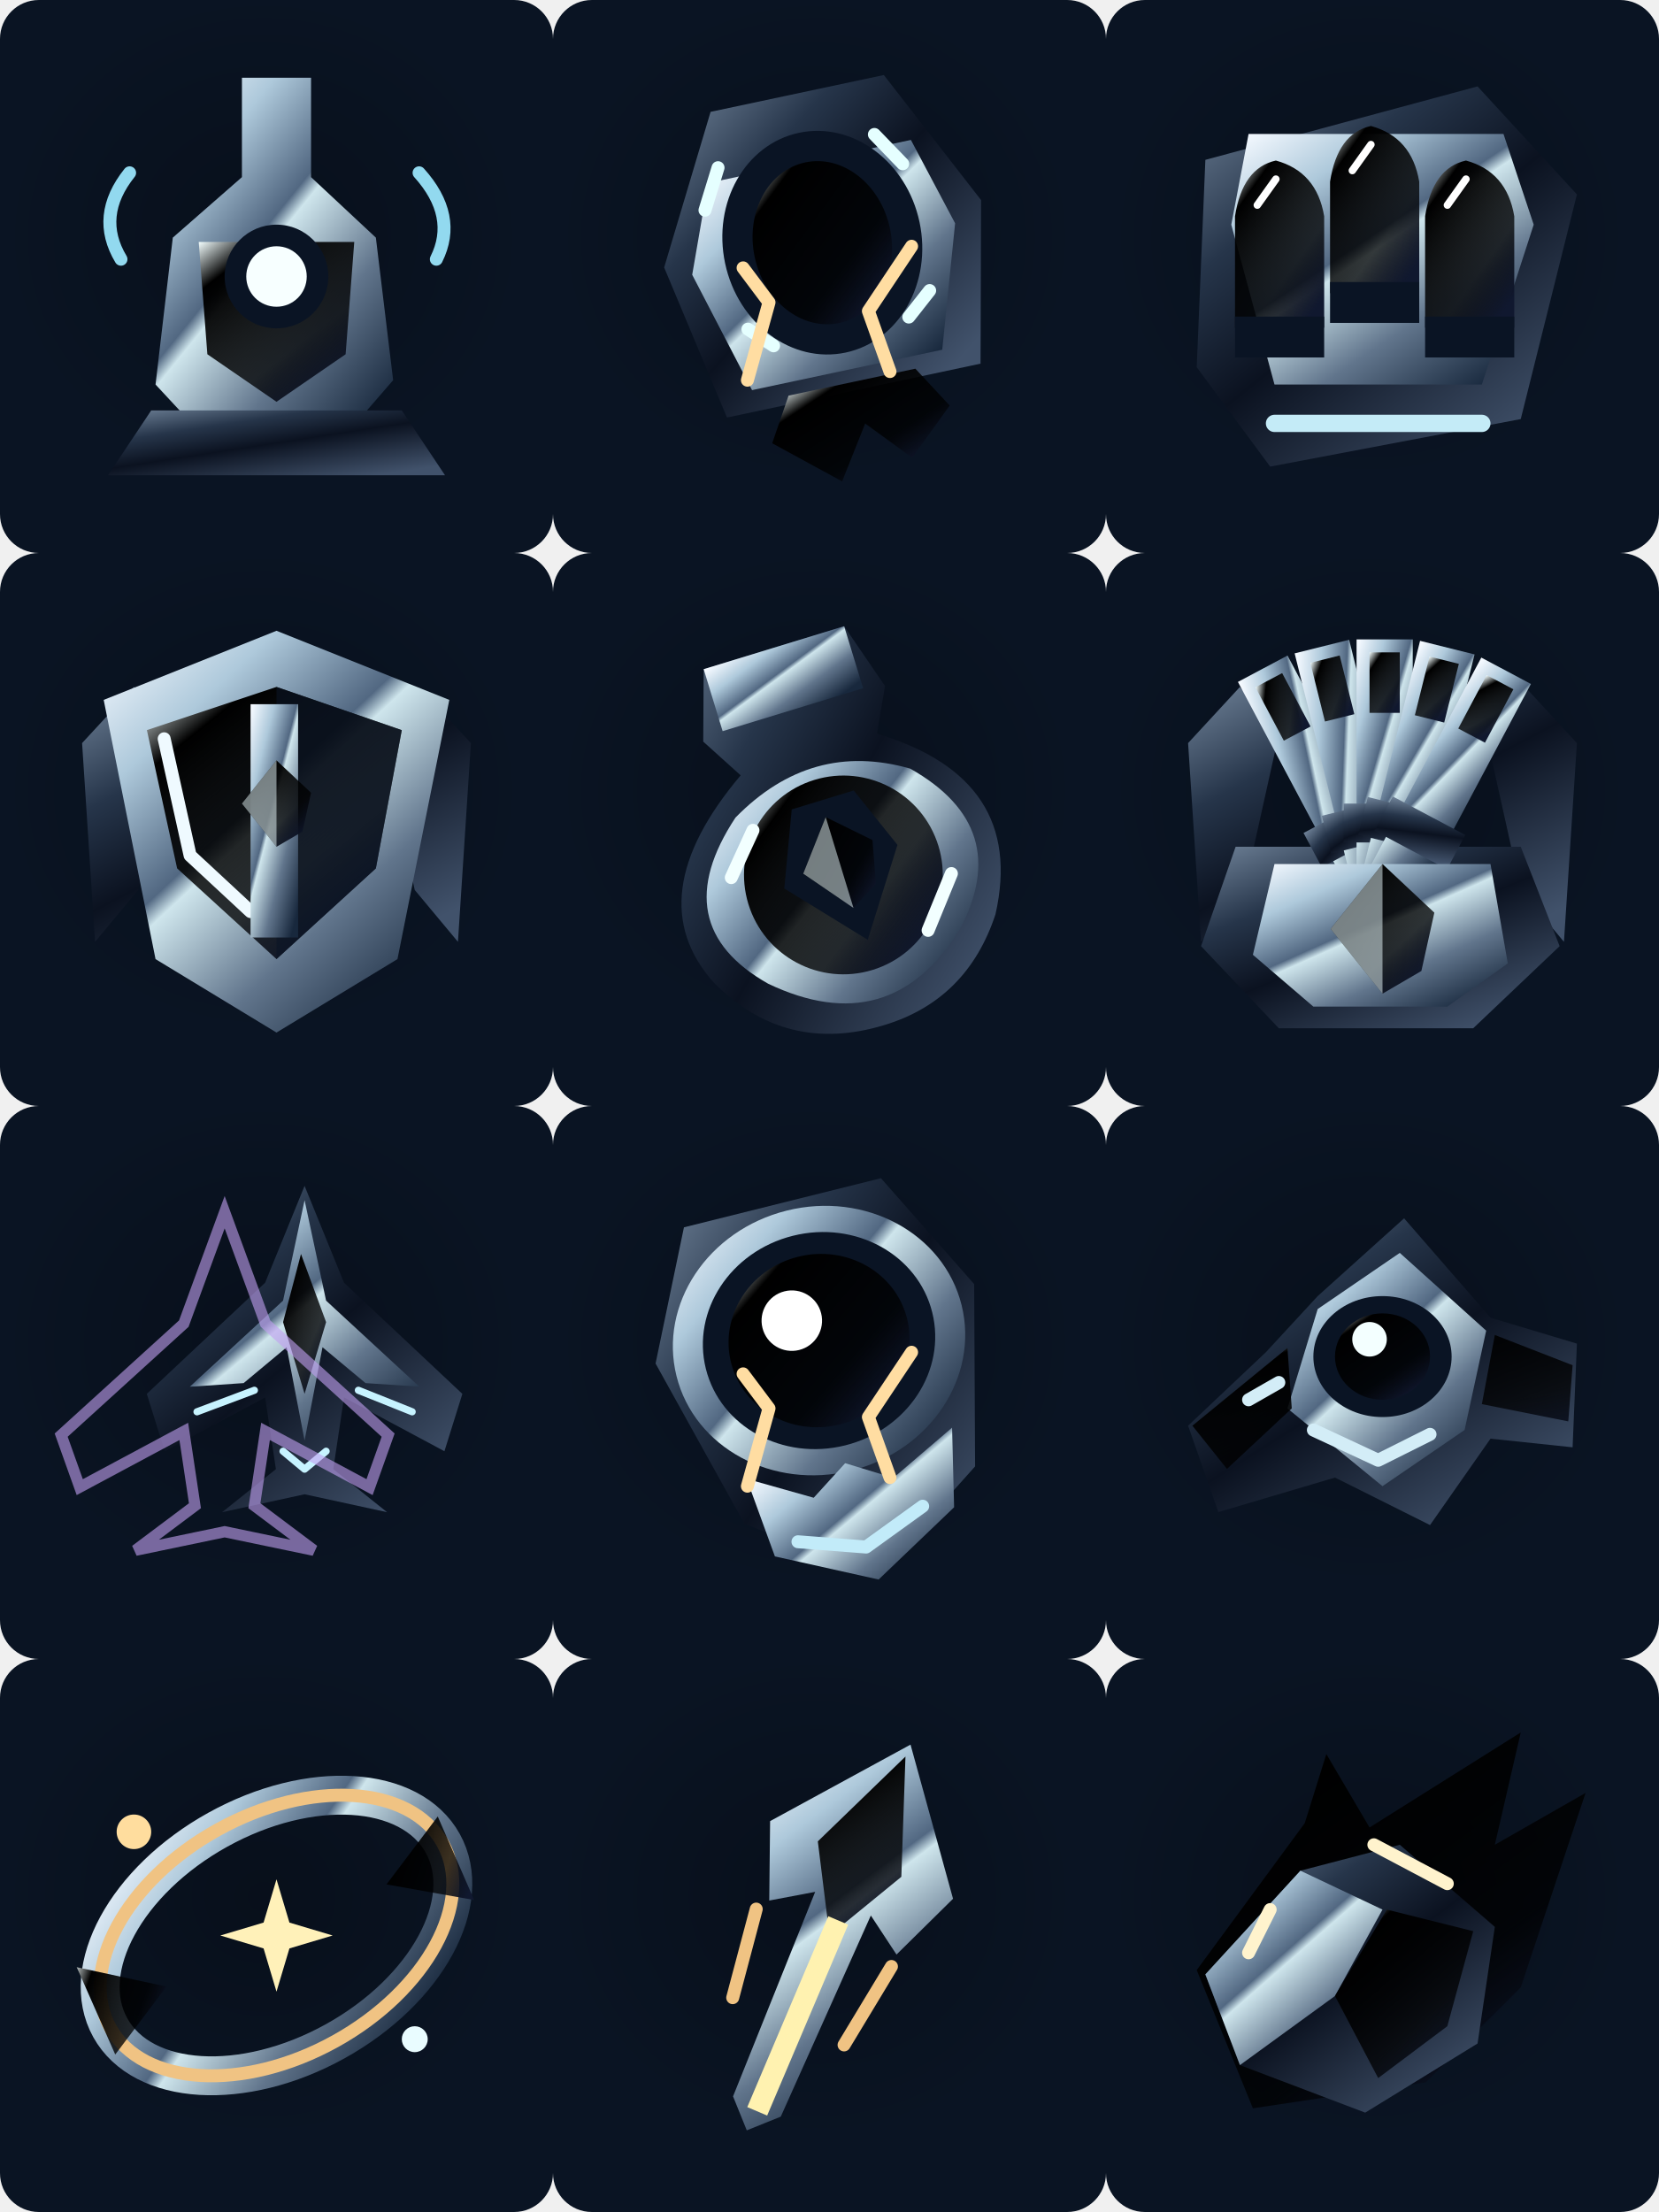
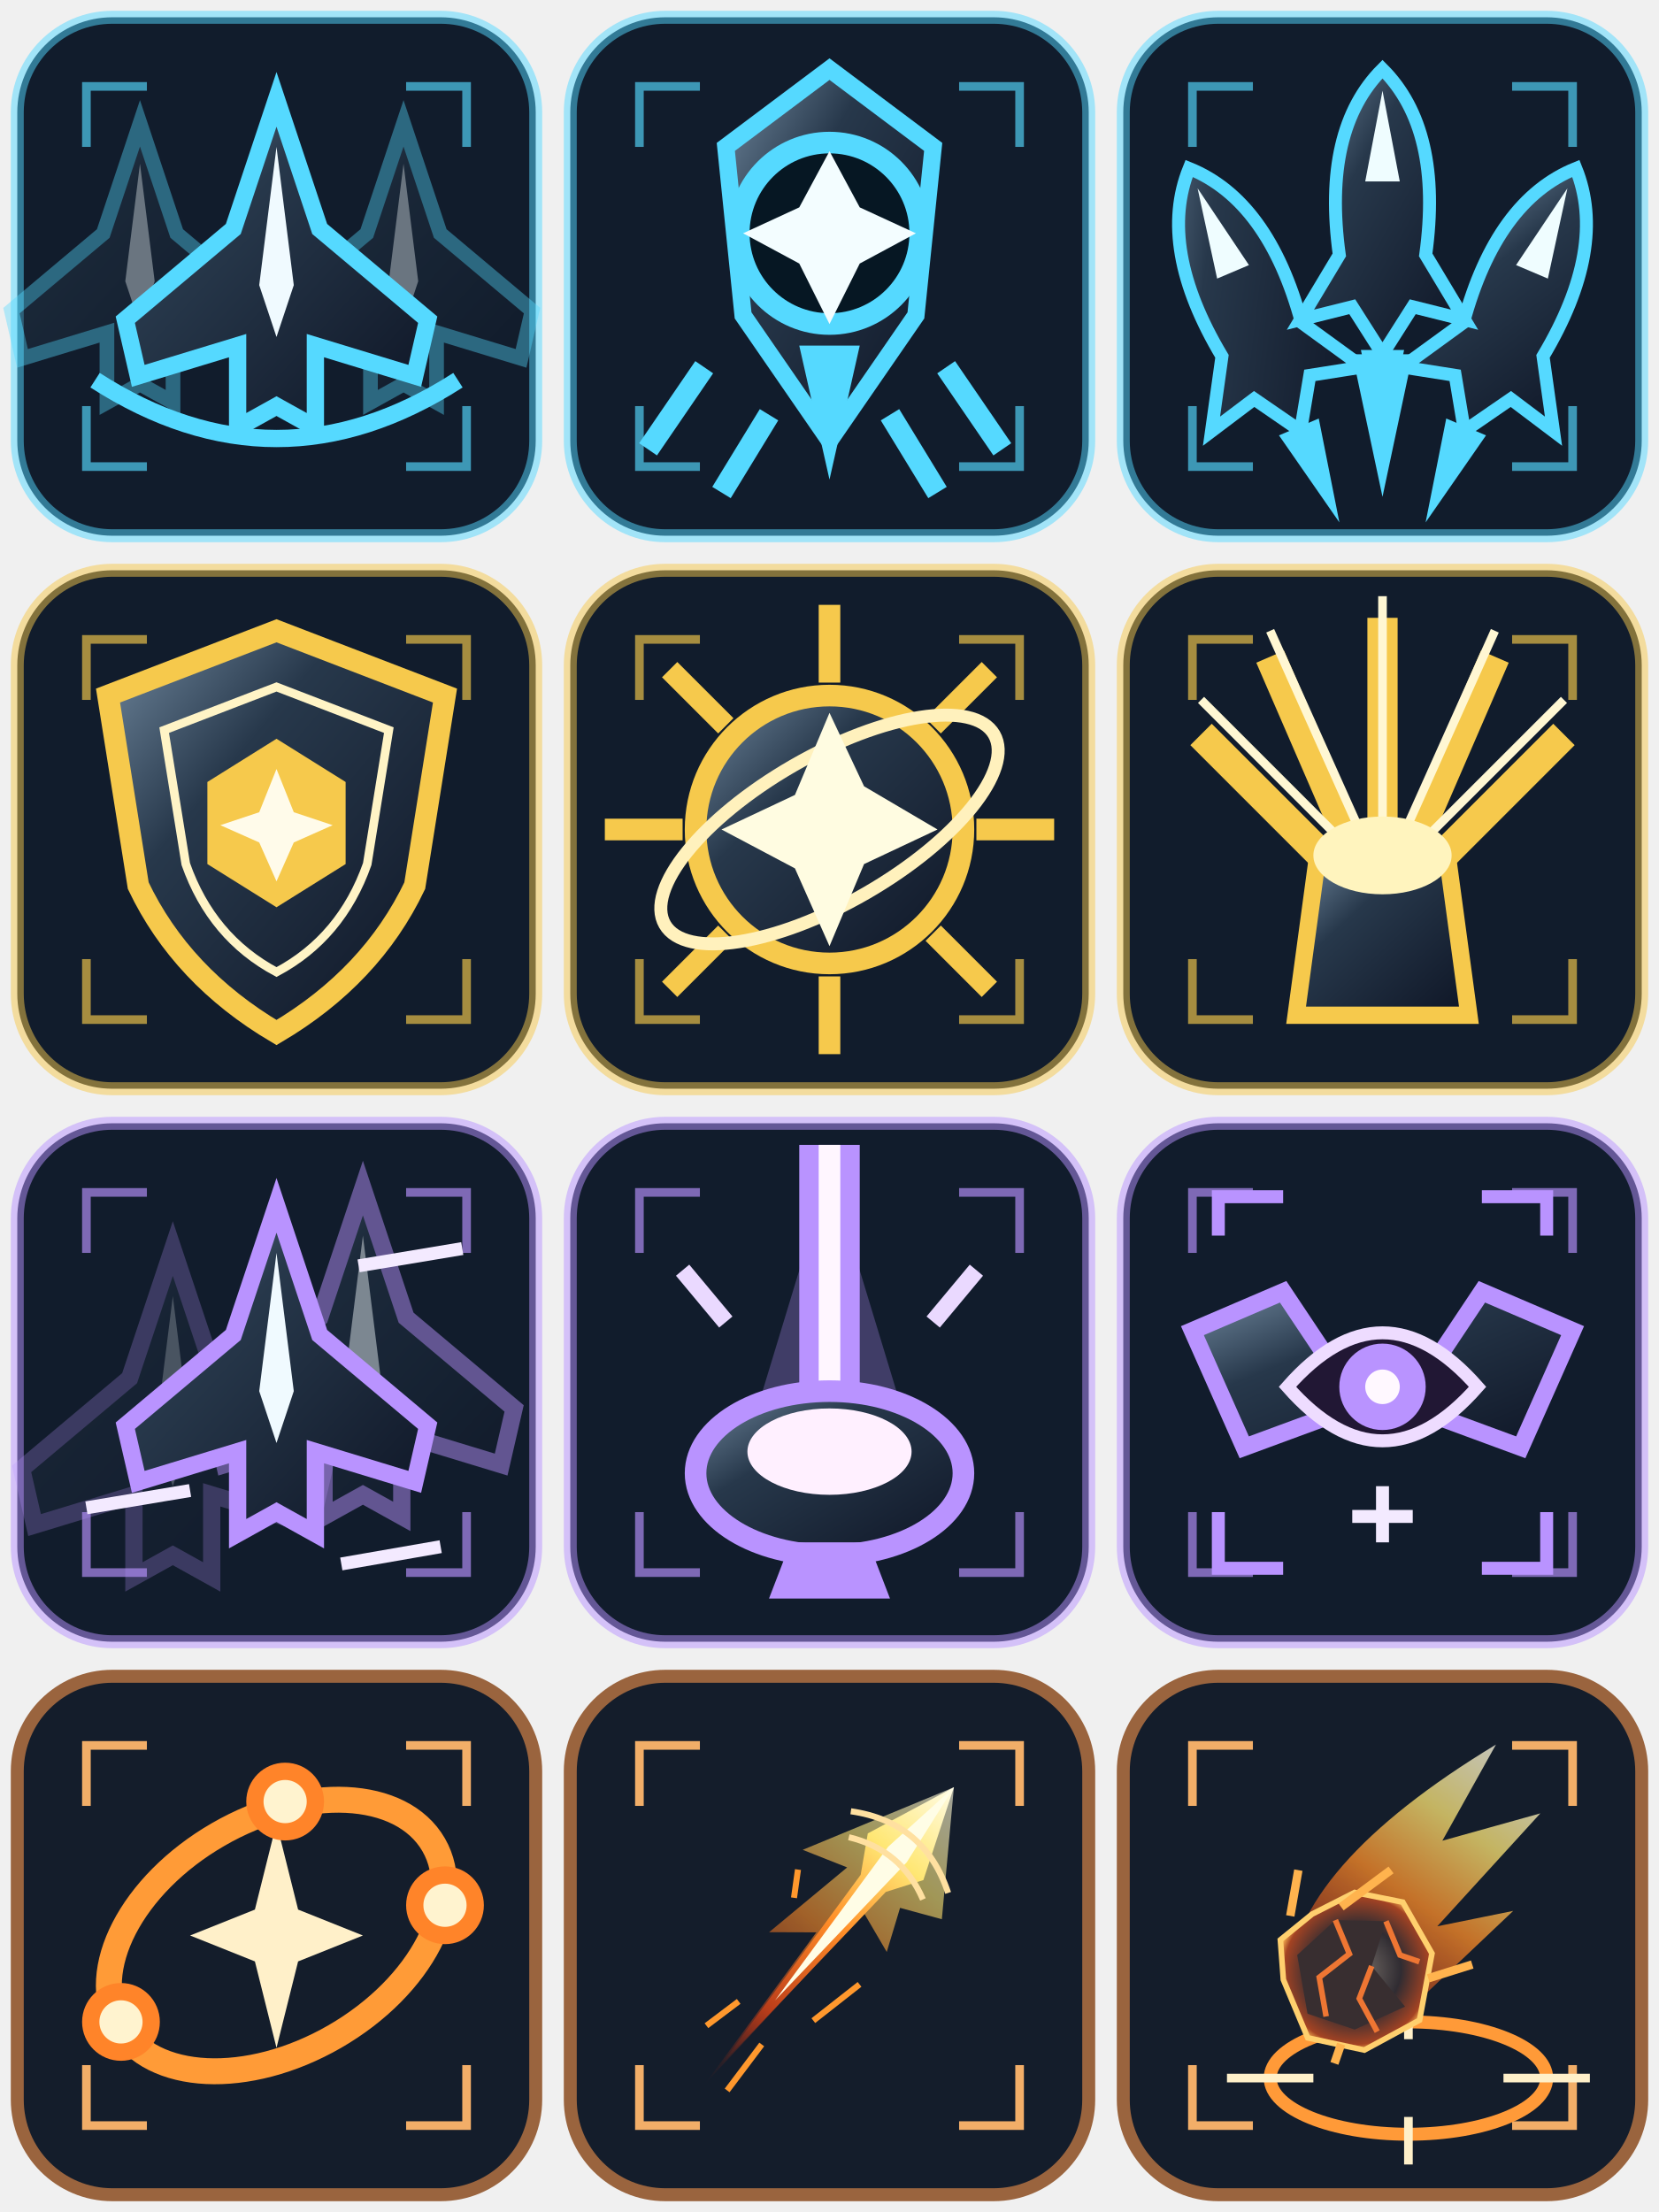
<svg xmlns="http://www.w3.org/2000/svg" width="384" height="512" viewBox="0 0 384 512">
  <defs>
-     <linearGradient id="alloy" x1=".05" y1="0" x2=".85" y2="1">
-       <stop stop-color="#f4f9ff" />
-       <stop offset=".22" stop-color="#aec9db" />
-       <stop offset=".45" stop-color="#526882" />
-       <stop offset=".49" stop-color="#cee5ec" />
-       <stop offset=".73" stop-color="#61758c" />
-       <stop offset="1" stop-color="#18283d" />
+     <linearGradient id="metal" x1="0" y1="0" x2="1" y2="1">
+       <stop stop-color="#728aa0" />
+       <stop offset=".35" stop-color="#27384b" />
+       <stop offset="1" stop-color="#0e1525" />
    </linearGradient>
-     <linearGradient id="power" x1="0" y1="0" x2=".75" y2="1">
-       <stop stop-color="#f4ffff" />
-       <stop offset=".2" stop-color="currentColor" />
-       <stop offset=".72" stop-color="currentColor" stop-opacity=".75" />
-       <stop offset="1" stop-color="#10182f" />
-     </linearGradient>
-     <linearGradient id="obsidian" x2=".8" y2="1">
-       <stop stop-color="#71849a" />
-       <stop offset=".3" stop-color="#26354a" />
-       <stop offset=".55" stop-color="#0b1220" />
-       <stop offset="1" stop-color="#41526b" />
-     </linearGradient>
-     <radialGradient id="softLight">
-       <stop stop-color="currentColor" stop-opacity=".24" />
-       <stop offset="1" stop-color="currentColor" stop-opacity="0" />
-     </radialGradient>
+     <g id="jet">
+       <path d="M64 23L74 53L99 74L96 87L73 80L73 99L64 94L55 99L55 80L32 87L29 74L54 53Z" fill="url(#metal)" stroke="currentColor" stroke-width="4" />
+       <path d="M64 34L68 66L64 78L60 66Z" fill="#f0faff" />
+     </g>
+     <g id="missile">
+       <path d="M64 16Q78 30 74 59L83 74L71 71L64 82L57 71L45 74L54 59Q50 30 64 16Z" fill="url(#metal)" stroke="currentColor" stroke-width="3" />
+       <path d="M64 21L68 42H60Z" fill="#effdff" />
+       <path d="M59 81L64 105L69 81" fill="currentColor" />
+     </g>
  </defs>
-   <g transform="translate(0 0)">
-     <g color="#92d9ef">
-       <rect width="128" height="128" rx="9" fill="#0a1423" />
-       <ellipse cx="61" cy="55" rx="61" ry="57" fill="url(#softLight)" />
-       <g transform="translate(14 14)">
-         <path d="M42 4H58V27L73 41 77 74 64 89H35L22 75 26 41 42 27Z" fill="url(#alloy)" />
-         <path d="M32 42H68L66 68 50 79 34 68Z" fill="url(#power)" />
-         <path d="M21 81H79L89 96H11Z" fill="url(#obsidian)" />
-         <circle cx="50" cy="50" r="12" fill="#0a1424" />
-         <circle cx="50" cy="50" r="7" fill="#f7ffff" />
-         <path d="M16 26Q8 36 14 46M83 26Q92 36 87 46" fill="none" stroke="currentColor" stroke-width="3" stroke-linecap="round" stroke-linejoin="round" />
+   <g transform="translate(0 0)" color="#55d9ff">
+     <rect x="4" y="4" width="120" height="120" rx="22" fill="#111c2c" stroke="#55d9ff" stroke-opacity=".5" stroke-width="3" />
+     <path d="M20 34V20H34M94 20H108V34M20 94V108H34M94 108H108V94" fill="none" stroke="#55d9ff" stroke-opacity=".65" stroke-width="2" />
+     <g opacity=".4">
+       <use href="#jet" transform="translate(-22 9) scale(.85)" />
+       <use href="#jet" transform="translate(39 9) scale(.85)" />
+     </g>
+     <path d="M22 88Q64 115 106 88" fill="none" stroke="currentColor" stroke-width="4" />
+     <use href="#jet" />
+   </g>
+   <g transform="translate(128 0)" color="#55d9ff">
+     <rect x="4" y="4" width="120" height="120" rx="22" fill="#111c2c" stroke="#55d9ff" stroke-opacity=".5" stroke-width="3" />
+     <path d="M20 34V20H34M94 20H108V34M20 94V108H34M94 108H108V94" fill="none" stroke="#55d9ff" stroke-opacity=".65" stroke-width="2" />
+     <path d="M35 85L22 104M50 96L39 114M91 85L104 104M78 96L89 114" stroke="currentColor" stroke-width="5" />
+     <path d="M64 16L88 34L84 73L64 102L44 73L40 34Z" fill="url(#metal)" stroke="currentColor" stroke-width="4" />
+     <circle cx="64" cy="54" r="21" fill="#061723" stroke="currentColor" stroke-width="5" />
+     <path d="M64 35L71 48L84 54L71 61L64 75L57 61L44 54L57 48Z" fill="#f3fdff" />
+     <path d="M57 80L64 111L71 80" fill="currentColor" />
+   </g>
+   <g transform="translate(256 0)" color="#55d9ff">
+     <rect x="4" y="4" width="120" height="120" rx="22" fill="#111c2c" stroke="#55d9ff" stroke-opacity=".5" stroke-width="3" />
+     <path d="M20 34V20H34M94 20H108V34M20 94V108H34M94 108H108V94" fill="none" stroke="#55d9ff" stroke-opacity=".65" stroke-width="2" />
+     <g transform="rotate(-23 64 83)">
+       <use href="#missile" transform="translate(-24 9)" />
+     </g>
+     <g transform="rotate(23 64 83)">
+       <use href="#missile" transform="translate(24 9)" />
+     </g>
+     <use href="#missile" />
+     <path d="M57 82L64 115L71 82" fill="currentColor" />
+   </g>
+   <g transform="translate(0 128)" color="#f6c94c">
+     <rect x="4" y="4" width="120" height="120" rx="22" fill="#111c2c" stroke="#f6c94c" stroke-opacity=".5" stroke-width="3" />
+     <path d="M20 34V20H34M94 20H108V34M20 94V108H34M94 108H108V94" fill="none" stroke="#f6c94c" stroke-opacity=".65" stroke-width="2" />
+     <path d="M64 18L103 33L96 77Q86 98 64 111Q42 98 32 77L25 33Z" fill="url(#metal)" stroke="currentColor" stroke-width="5" />
+     <path d="M64 31L90 41L85 72Q79 89 64 97Q49 89 43 72L38 41Z" fill="none" stroke="#fff4c6" stroke-width="2" />
+     <path d="M64 43L80 53V72L64 82L48 72V53Z" fill="currentColor" />
+     <path d="M64 50L68 60L77 63L68 67L64 76L60 67L51 63L60 60Z" fill="#fffbea" />
+   </g>
+   <g transform="translate(128 128)" color="#f6c94c">
+     <rect x="4" y="4" width="120" height="120" rx="22" fill="#111c2c" stroke="#f6c94c" stroke-opacity=".5" stroke-width="3" />
+     <path d="M20 34V20H34M94 20H108V34M20 94V108H34M94 108H108V94" fill="none" stroke="#f6c94c" stroke-opacity=".65" stroke-width="2" />
+     <path d="M64 12V30M64 98V116M12 64H30M98 64H116M27 27L40 40M88 88L101 101M101 27L88 40M40 88L27 101" stroke="currentColor" stroke-width="5" />
+     <circle cx="64" cy="64" r="31" fill="url(#metal)" stroke="currentColor" stroke-width="5" />
+     <ellipse cx="64" cy="64" rx="44" ry="17" transform="rotate(-30 64 64)" fill="none" stroke="#fff1bd" stroke-width="3" />
+     <path d="M64 37L72 54L89 64L72 72L64 91L56 73L39 64L56 56Z" fill="#fffce1" />
+   </g>
+   <g transform="translate(256 128)" color="#f6c94c">
+     <rect x="4" y="4" width="120" height="120" rx="22" fill="#111c2c" stroke="#f6c94c" stroke-opacity=".5" stroke-width="3" />
+     <path d="M20 34V20H34M94 20H108V34M20 94V108H34M94 108H108V94" fill="none" stroke="#f6c94c" stroke-opacity=".65" stroke-width="2" />
+     <path d="M64 84L22 42M64 84L38 24M64 84V15M64 84L90 24M64 84L106 42" stroke="currentColor" stroke-width="7" />
+     <path d="M64 76L22 34M64 76L38 18M64 76V10M64 76L90 18M64 76L106 34" stroke="#fff7d3" stroke-width="2" />
+     <path d="M44 107L49 70H79L84 107Z" fill="url(#metal)" stroke="currentColor" stroke-width="4" />
+     <ellipse cx="64" cy="70" rx="16" ry="9" fill="#fff4be" />
+   </g>
+   <g transform="translate(0 256)" color="#b993ff">
+     <rect x="4" y="4" width="120" height="120" rx="22" fill="#111c2c" stroke="#b993ff" stroke-opacity=".5" stroke-width="3" />
+     <path d="M20 34V20H34M94 20H108V34M20 94V108H34M94 108H108V94" fill="none" stroke="#b993ff" stroke-opacity=".65" stroke-width="2" />
+     <g opacity=".25" transform="translate(-24 10)">
+       <use href="#jet" />
+     </g>
+     <g opacity=".48" transform="translate(20 -4)">
+       <use href="#jet" />
+     </g>
+     <use href="#jet" />
+     <path d="M20 93L44 89M83 37L107 33M79 106L102 102" stroke="#f3eaff" stroke-width="3" />
+   </g>
+   <g transform="translate(128 256)" color="#b993ff">
+     <rect x="4" y="4" width="120" height="120" rx="22" fill="#111c2c" stroke="#b993ff" stroke-opacity=".5" stroke-width="3" />
+     <path d="M20 34V20H34M94 20H108V34M20 94V108H34M94 108H108V94" fill="none" stroke="#b993ff" stroke-opacity=".65" stroke-width="2" />
+     <path d="M64 15L88 94H40Z" fill="currentColor" opacity=".28" />
+     <path d="M64 9V92" stroke="currentColor" stroke-width="14" />
+     <path d="M64 9V92" stroke="#fff6ff" stroke-width="5" />
+     <ellipse cx="64" cy="85" rx="31" ry="19" fill="url(#metal)" stroke="currentColor" stroke-width="5" />
+     <ellipse cx="64" cy="80" rx="19" ry="10" fill="#fff0ff" />
+     <path d="M30 38L40 50M98 38L88 50" stroke="#ead9ff" stroke-width="4" />
+     <path d="M55 101L50 114H78L73 101" fill="currentColor" />
+   </g>
+   <g transform="translate(256 256)" color="#b993ff">
+     <rect x="4" y="4" width="120" height="120" rx="22" fill="#111c2c" stroke="#b993ff" stroke-opacity=".5" stroke-width="3" />
+     <path d="M20 34V20H34M94 20H108V34M20 94V108H34M94 108H108V94" fill="none" stroke="#b993ff" stroke-opacity=".65" stroke-width="2" />
+     <path d="M26 30V21H41M87 21H102V30M26 94V107H41M87 107H102V94" fill="none" stroke="currentColor" stroke-width="3" />
+     <path d="M20 52L41 43L51 58H77L87 43L108 52L96 79L77 72H51L32 79Z" fill="url(#metal)" stroke="currentColor" stroke-width="4" />
+     <path d="M42 65Q64 40 86 65Q64 90 42 65Z" fill="#211734" stroke="#eedcff" stroke-width="3" />
+     <circle cx="64" cy="65" r="10" fill="currentColor" />
+     <circle cx="64" cy="65" r="4" fill="#fff8ff" />
+     <path d="M64 88V101M57 95H71" stroke="#f3eaff" stroke-width="3" />
+   </g>
+   <g transform="translate(0 384)">
+     <defs>
+       <linearGradient id="fire" x1="0" y1="0" x2="0" y2="1">
+         <stop stop-color="#fffce6" />
+         <stop offset=".25" stop-color="#ffe774" />
+         <stop offset=".5" stop-color="#ff8e28" />
+         <stop offset=".8" stop-color="#e24315" stop-opacity=".65" />
+         <stop offset="1" stop-color="#942410" stop-opacity="0" />
+       </linearGradient>
+       <radialGradient id="rock">
+         <stop stop-color="#79716a" />
+         <stop offset=".55" stop-color="#302c32" />
+         <stop offset=".9" stop-color="#a44323" />
+         <stop offset="1" stop-color="#ffbb54" />
+       </radialGradient>
+     </defs>
+     <g transform="translate(0)">
+       <rect x="4" y="4" width="120" height="120" rx="22" fill="#141d2b" stroke="#9a643e" stroke-width="3" />
+       <path d="M20 34V20H34M94 20H108V34M20 94V108H34M94 108H108V94" fill="none" stroke="#f2ae68" stroke-width="2" />
+       <ellipse cx="64" cy="64" rx="42" ry="27" transform="rotate(-30 64 64)" fill="none" stroke="#ff9b37" stroke-width="6" />
+       <path d="M64 38L69 58L84 64L69 70L64 90L59 70L44 64L59 58Z" fill="#fff0c9" />
+       <g fill="#fff3cf" stroke="#ff8429" stroke-width="4">
+         <circle cx="28" cy="84" r="7" />
+         <circle cx="66" cy="33" r="7" />
+         <circle cx="103" cy="57" r="7" />
      </g>
    </g>
-   </g>
-   <g transform="translate(128 0)">
-     <g color="#92d9ef">
-       <rect width="128" height="128" rx="9" fill="#0a1423" />
-       <ellipse cx="61" cy="55" rx="61" ry="57" fill="url(#softLight)" />
-       <g transform="translate(14 14)">
-         <g transform="rotate(-12 50 50)">
-           <path d="M31 7H72L88 40 80 77H20L13 40Z" fill="url(#obsidian)" />
-           <path d="M27 23H75L81 44 72 72H27L19 43Z" fill="url(#alloy)" />
-           <ellipse cx="50" cy="42" rx="23" ry="26" fill="#0a1424" />
-           <ellipse cx="50" cy="42" rx="16" ry="19" fill="url(#power)" />
-           <path d="M35 75H65L71 85 60 95 51 85 43 97 29 85Z" fill="url(#power)" />
-           <path d="M25 29 30 20M72 28 67 20M29 58 34 63M72 58 66 63" fill="none" stroke="#e5ffff" stroke-width="3" stroke-linecap="round" stroke-linejoin="round" />
-         </g>
-         <path d="M31 74 36 56 30 48M64 72 59 58 69 43" fill="none" stroke="#ffdda2" stroke-width="3" stroke-linecap="round" stroke-linejoin="round" />
+     <g transform="translate(128)">
+       <rect x="4" y="4" width="120" height="120" rx="22" fill="#141d2b" stroke="#9a643e" stroke-width="3" />
+       <path d="M20 34V20H34M94 20H108V34M20 94V108H34M94 108H108V94" fill="none" stroke="#f2ae68" stroke-width="2" />
+       <g transform="translate(64 64) rotate(40) scale(.7) translate(-64 -64)">
+         <path d="M64 0L89 36L76 42L82 56L68 51L64 128L60 66L48 76L54 43L39 48Z" fill="url(#fire)" opacity=".6" />
+         <path d="M64 0L76 30L69 41L64 120L59 42L52 30Z" fill="url(#fire)" />
+         <path d="M64 0L68 29L64 92L60 29Z" fill="#fffde6" />
+         <path d="M43 28Q64 15 85 28M48 35Q64 27 80 35" fill="none" stroke="#ffe0a0" stroke-width="2" />
+         <path d="M42 54L47 62M82 70L78 89M55 100L52 113M70 106L71 125" stroke="#ff982d" stroke-width="2" />
      </g>
    </g>
-   </g>
-   <g transform="translate(256 0)">
-     <g color="#92d9ef">
-       <rect width="128" height="128" rx="9" fill="#0a1423" />
-       <ellipse cx="61" cy="55" rx="61" ry="57" fill="url(#softLight)" />
-       <g transform="translate(14 14)">
-         <path d="M9 23 72 6 95 31 82 83 24 94 7 71Z" fill="url(#obsidian)" />
-         <path d="M19 17H78L85 38 73 75H25L15 38Z" fill="url(#alloy)" />
-         <g transform="translate(15 18) scale(.86)">
-           <path d="M12 6Q23 9 25 21V51H1V21Q3 8 12 6Z" fill="url(#power)" />
-           <path d="M1 48H25V59H1Z" fill="#0a1424" />
-           <path d="M7 18 12 11" fill="none" stroke="#ffffff" stroke-width="2" stroke-linecap="round" stroke-linejoin="round" />
-         </g>
-         <g transform="translate(37 10) scale(.86)">
-           <path d="M12 6Q23 9 25 21V51H1V21Q3 8 12 6Z" fill="url(#power)" />
-           <path d="M1 48H25V59H1Z" fill="#0a1424" />
-           <path d="M7 18 12 11" fill="none" stroke="#ffffff" stroke-width="2" stroke-linecap="round" stroke-linejoin="round" />
-         </g>
-         <g transform="translate(59 18) scale(.86)">
-           <path d="M12 6Q23 9 25 21V51H1V21Q3 8 12 6Z" fill="url(#power)" />
-           <path d="M1 48H25V59H1Z" fill="#0a1424" />
-           <path d="M7 18 12 11" fill="none" stroke="#ffffff" stroke-width="2" stroke-linecap="round" stroke-linejoin="round" />
-         </g>
-         <path d="M25 84H73" fill="none" stroke="#c4ebf7" stroke-width="4" stroke-linecap="round" stroke-linejoin="round" />
-       </g>
-     </g>
-   </g>
-   <g transform="translate(0 128)">
-     <g color="#e9c786">
-       <rect width="128" height="128" rx="9" fill="#0a1423" />
-       <ellipse cx="61" cy="55" rx="61" ry="57" fill="url(#softLight)" />
-       <g transform="translate(14 14)">
-         <path d="M5 30 17 17 26 28 18 64 8 76ZM95 30 83 17 74 28 82 64 92 76Z" fill="url(#obsidian)" />
-         <path d="M10 20 50 4 90 20 78 80 50 97 22 80Z" fill="url(#alloy)" />
-         <path d="M20 27 50 17 79 27 73 59 50 80 27 59Z" fill="url(#power)" />
-         <path d="M50 17V80L73 59 79 27Z" fill="#0a1424" opacity=".6" />
-         <path d="M24 29 30 56 44 69" fill="none" stroke="#effaff" stroke-width="3" stroke-linecap="round" stroke-linejoin="round" />
-         <path d="M44 21H55V75H44Z" fill="url(#alloy)" />
-         <path d="M50 34 58 41.5 56 50.5 50 54 42 44Z" fill="url(#power)" />
-         <path d="M50 34V54L42 44Z" fill="#e9fbff" opacity=".5" />
-       </g>
-     </g>
-   </g>
-   <g transform="translate(128 128)">
-     <g color="#e9c786">
-       <rect width="128" height="128" rx="9" fill="#0a1423" />
-       <ellipse cx="61" cy="55" rx="61" ry="57" fill="url(#softLight)" />
-       <g transform="translate(14 14)">
-         <g transform="rotate(-17 50 50)">
-           <path d="M33 6H67L72 22 67 32Q97 52 81 80 69 97 49 97 25 97 14 76 3 52 34 32L28 22Z" fill="url(#obsidian)" />
-           <path d="M30 41Q52 29 72 42 91 62 72 81 49 101 26 80 7 60 30 41Z" fill="url(#alloy)" />
-           <circle cx="50" cy="61" r="23" fill="url(#power)" />
-           <path d="M33 6H67V21H33Z" fill="url(#alloy)" />
-           <path d="M25 54 33 45M65 79 74 68" fill="none" stroke="#f2ffff" stroke-width="3" stroke-linecap="round" stroke-linejoin="round" />
-           <path d="M43 43H58L64 58 51 77 36 60Z" fill="#0a1424" />
-           <path d="M50 47 58.8 55.25 56.6 65.15 50 69 41.2 58Z" fill="url(#power)" />
-           <path d="M50 47V69L41.2 58Z" fill="#e9fbff" opacity=".5" />
-         </g>
-       </g>
-     </g>
-   </g>
-   <g transform="translate(256 128)">
-     <g color="#e9c786">
-       <rect width="128" height="128" rx="9" fill="#0a1423" />
-       <ellipse cx="61" cy="55" rx="61" ry="57" fill="url(#softLight)" />
-       <g transform="translate(14 14)">
-         <path d="M5 30 17 17 26 28 18 64 8 76ZM95 30 83 17 74 28 82 64 92 76Z" fill="url(#obsidian)" />
-         <path d="M16 54 82 54 91 77 71 96H26L8 77Z" fill="url(#obsidian)" />
-         <g transform="rotate(-28 50 66)">
-           <path d="M44 6H57V62H44Z" fill="url(#alloy)" />
-           <path d="M47 9H54V23H47Z" fill="url(#power)" />
-           <path d="M41 44H60V53H41Z" fill="url(#obsidian)" />
-         </g>
-         <g transform="rotate(-14 50 66)">
-           <path d="M44 6H57V62H44Z" fill="url(#alloy)" />
-           <path d="M47 9H54V23H47Z" fill="url(#power)" />
-           <path d="M41 44H60V53H41Z" fill="url(#obsidian)" />
-         </g>
-         <g transform="rotate(0 50 66)">
-           <path d="M44 6H57V62H44Z" fill="url(#alloy)" />
-           <path d="M47 9H54V23H47Z" fill="url(#power)" />
-           <path d="M41 44H60V53H41Z" fill="url(#obsidian)" />
-         </g>
-         <g transform="rotate(14 50 66)">
-           <path d="M44 6H57V62H44Z" fill="url(#alloy)" />
-           <path d="M47 9H54V23H47Z" fill="url(#power)" />
-           <path d="M41 44H60V53H41Z" fill="url(#obsidian)" />
-         </g>
-         <g transform="rotate(28 50 66)">
-           <path d="M44 6H57V62H44Z" fill="url(#alloy)" />
-           <path d="M47 9H54V23H47Z" fill="url(#power)" />
-           <path d="M41 44H60V53H41Z" fill="url(#obsidian)" />
-         </g>
-         <path d="M25 58H75L79 81 65 91H34L20 79Z" fill="url(#alloy)" />
-         <path d="M50 58 62 69.25 59 82.75 50 88 38 73Z" fill="url(#power)" />
-         <path d="M50 58V88L38 73Z" fill="#e9fbff" opacity=".5" />
-       </g>
-     </g>
-   </g>
-   <g transform="translate(0 256)">
-     <g color="#c2a0f2">
-       <rect width="128" height="128" rx="9" fill="#0a1423" />
-       <ellipse cx="61" cy="55" rx="61" ry="57" fill="url(#softLight)" />
-       <g transform="translate(14 14)">
-         <g transform="translate(15 2) scale(.83)">
-           <path d="M50 3 61 30 94 61 89 77 61 62 58 82 73 94 50 89 27 94 42 82 39 62 11 77 6 61 39 30Z" fill="url(#obsidian)" />
-           <path d="M50 7 56 35 82 59 67 58 55 48 50 74 45 48 33 58 18 59 44 35Z" fill="url(#alloy)" />
-           <path d="M49 22 56 41 50 61 44 41Z" fill="url(#power)" />
-           <path d="M20 66 36 60M65 60 80 66M44 77 50 82 56 77" fill="none" stroke="#c7f3ff" stroke-width="2" stroke-linecap="round" stroke-linejoin="round" />
-         </g>
-         <g transform="translate(-5 8) scale(.86)">
-           <path d="M50 3 61 33 94 63 89 77 61 62 58 82 74 94 50 89 26 94 42 82 39 62 11 77 6 63 39 33Z" fill="none" stroke="currentColor" stroke-width="3" opacity=".6" />
-         </g>
-       </g>
-     </g>
-   </g>
-   <g transform="translate(128 256)">
-     <g color="#c2a0f2">
-       <rect width="128" height="128" rx="9" fill="#0a1423" />
-       <ellipse cx="61" cy="55" rx="61" ry="57" fill="url(#softLight)" />
-       <g transform="translate(14 14)">
-         <g transform="rotate(-14 50 50)">
-           <path d="M26 7H73L88 36 78 77 50 96 23 77 12 36Z" fill="url(#obsidian)" />
-           <ellipse cx="50" cy="40" rx="34" ry="31" fill="url(#alloy)" />
-           <ellipse cx="50" cy="40" rx="27" ry="25" fill="#0a1424" />
-           <ellipse cx="50" cy="40" rx="21" ry="20" fill="url(#power)" />
-           <circle cx="45" cy="34" r="7" fill="#ffffff" />
-           <path d="M26 67 40 75 49 69 59 75 75 67 71 85 50 97 28 86Z" fill="url(#alloy)" />
-           <path d="M34 84 49 89 64 83" fill="none" stroke="#c2ebf9" stroke-width="3" stroke-linecap="round" stroke-linejoin="round" />
-         </g>
-         <path d="M31 74 36 56 30 48M64 72 59 58 69 43" fill="none" stroke="#ffdda2" stroke-width="3" stroke-linecap="round" stroke-linejoin="round" />
-       </g>
-     </g>
-   </g>
-   <g transform="translate(256 256)">
-     <g color="#c2a0f2">
-       <rect width="128" height="128" rx="9" fill="#0a1423" />
-       <ellipse cx="61" cy="55" rx="61" ry="57" fill="url(#softLight)" />
-       <g transform="translate(14 14)">
-         <path d="M35 30 55 12 75 35 95 41 94 65 75 63 61 83 39 72 12 80 5 60 23 43Z" fill="url(#obsidian)" />
-         <path d="M35 33 54 20 74 38 69 61 50 74 28 56Z" fill="url(#alloy)" />
-         <path d="M6 60 28 42 29 56 14 70ZM76 39 94 46 93 59 73 55Z" fill="url(#power)" />
-         <ellipse cx="50" cy="44" rx="16" ry="14" fill="#0a1424" />
-         <ellipse cx="50" cy="44" rx="11" ry="10" fill="url(#power)" />
-         <circle cx="47" cy="40" r="4" fill="#f3ffff" />
-         <path d="M34 61 49 68 61 62M19 54 26 50" fill="none" stroke="#d3edf7" stroke-width="3" stroke-linecap="round" stroke-linejoin="round" />
-       </g>
-     </g>
-   </g>
-   <g transform="translate(0 384)">
-     <g color="#f0c383">
-       <rect width="128" height="128" rx="9" fill="#0a1423" />
-       <ellipse cx="61" cy="55" rx="61" ry="57" fill="url(#softLight)" />
-       <g transform="translate(14 14)">
-         <g transform="rotate(-29 50 50)">
-           <ellipse cx="50" cy="50" rx="44" ry="28" fill="none" stroke="url(#alloy)" stroke-width="9" />
-           <ellipse cx="50" cy="50" rx="44" ry="28" fill="none" stroke="currentColor" stroke-width="3" />
-           <path d="M6 34 4 56 22 48Z" fill="url(#power)" />
-           <path d="M94 65 96 44 78 52Z" fill="url(#power)" />
-         </g>
-         <path d="M50 37 52.99 47.01 63 50 52.99 52.99 50 63 47.01 52.99 37 50 47.01 47.01Z" fill="#fff1b9" />
-         <circle cx="17" cy="26" r="4" fill="#ffdd9e" />
-         <circle cx="82" cy="74" r="3" fill="#e9fcff" />
-       </g>
-     </g>
-   </g>
-   <g transform="translate(128 384)">
-     <g color="#f0c383">
-       <rect width="128" height="128" rx="9" fill="#0a1423" />
-       <ellipse cx="61" cy="55" rx="61" ry="57" fill="url(#softLight)" />
-       <g transform="translate(14 14)">
-         <g transform="rotate(23 50 50)">
-           <path d="M50 2 73 31 66 48 57 42 56 93 50 99 44 93 43 42 34 48 27 31Z" fill="url(#alloy)" />
-           <path d="M50 5 60 31 50 50 39 31Z" fill="url(#power)" />
-           <path d="M48 46H53V94H48Z" fill="#fff2b0" />
-           <path d="M32 51 35 72M66 51 63 72" fill="none" stroke="currentColor" stroke-width="3" stroke-linecap="round" stroke-linejoin="round" />
-         </g>
-       </g>
-     </g>
-   </g>
-   <g transform="translate(256 384)">
-     <g color="#f0c383">
-       <rect width="128" height="128" rx="9" fill="#0a1423" />
-       <ellipse cx="61" cy="55" rx="61" ry="57" fill="url(#softLight)" />
-       <g transform="translate(14 14)">
-         <path d="M82 3 76 29 97 17 82 62 60 84 20 90 7 58 32 24 37 8 47 25Z" fill="url(#power)" />
-         <path d="M31 35 54 29 76 48 72 75 46 91 17 80 9 59Z" fill="url(#obsidian)" />
-         <path d="M31 35 50 44 39 64 17 80 9 59Z" fill="url(#alloy)" />
-         <path d="M51 44 71 49 65 71 49 83 39 64Z" fill="url(#power)" />
-         <path d="M48 29 65 38M19 54 24 44" fill="none" stroke="#fff3cd" stroke-width="3" stroke-linecap="round" stroke-linejoin="round" />
+     <g transform="translate(256)">
+       <rect x="4" y="4" width="120" height="120" rx="22" fill="#141d2b" stroke="#9a643e" stroke-width="3" />
+       <path d="M20 34V20H34M94 20H108V34M20 94V108H34M94 108H108V94" fill="none" stroke="#f2ae68" stroke-width="2" />
+       <ellipse cx="70" cy="97" rx="32" ry="13" fill="none" stroke="#ff9a38" stroke-width="3" />
+       <path d="M28 97H48M92 97H112M70 78V88M70 106V117" stroke="#fff0c9" stroke-width="2" />
+       <g transform="translate(68 55) rotate(35) scale(.65) translate(-64 -64)">
+         <path d="M49 112Q27 77 61 0L65 39L88 11L81 65L100 45L90 94L69 124Z" fill="url(#fire)" opacity=".75" />
+         <path d="M42 87L50 72L66 65L85 74L95 96L85 116L66 124L47 112L38 101Z" fill="url(#rock)" stroke="#ffd06e" stroke-width="2" />
+         <path d="M50 84L65 74L70 90L88 95L78 112L61 117L46 102Z" fill="#382e30" />
+         <path d="M50 84L61 91L57 104L67 114M70 90L73 102L85 108M65 74L76 81L83 79" stroke="#ee7633" stroke-width="2" fill="none" />
+         <path d="M49 79L56 58M89 82L99 69M36 92L29 77M77 119L79 126" stroke="#ffb34e" stroke-width="3" />
      </g>
    </g>
  </g>
</svg>
